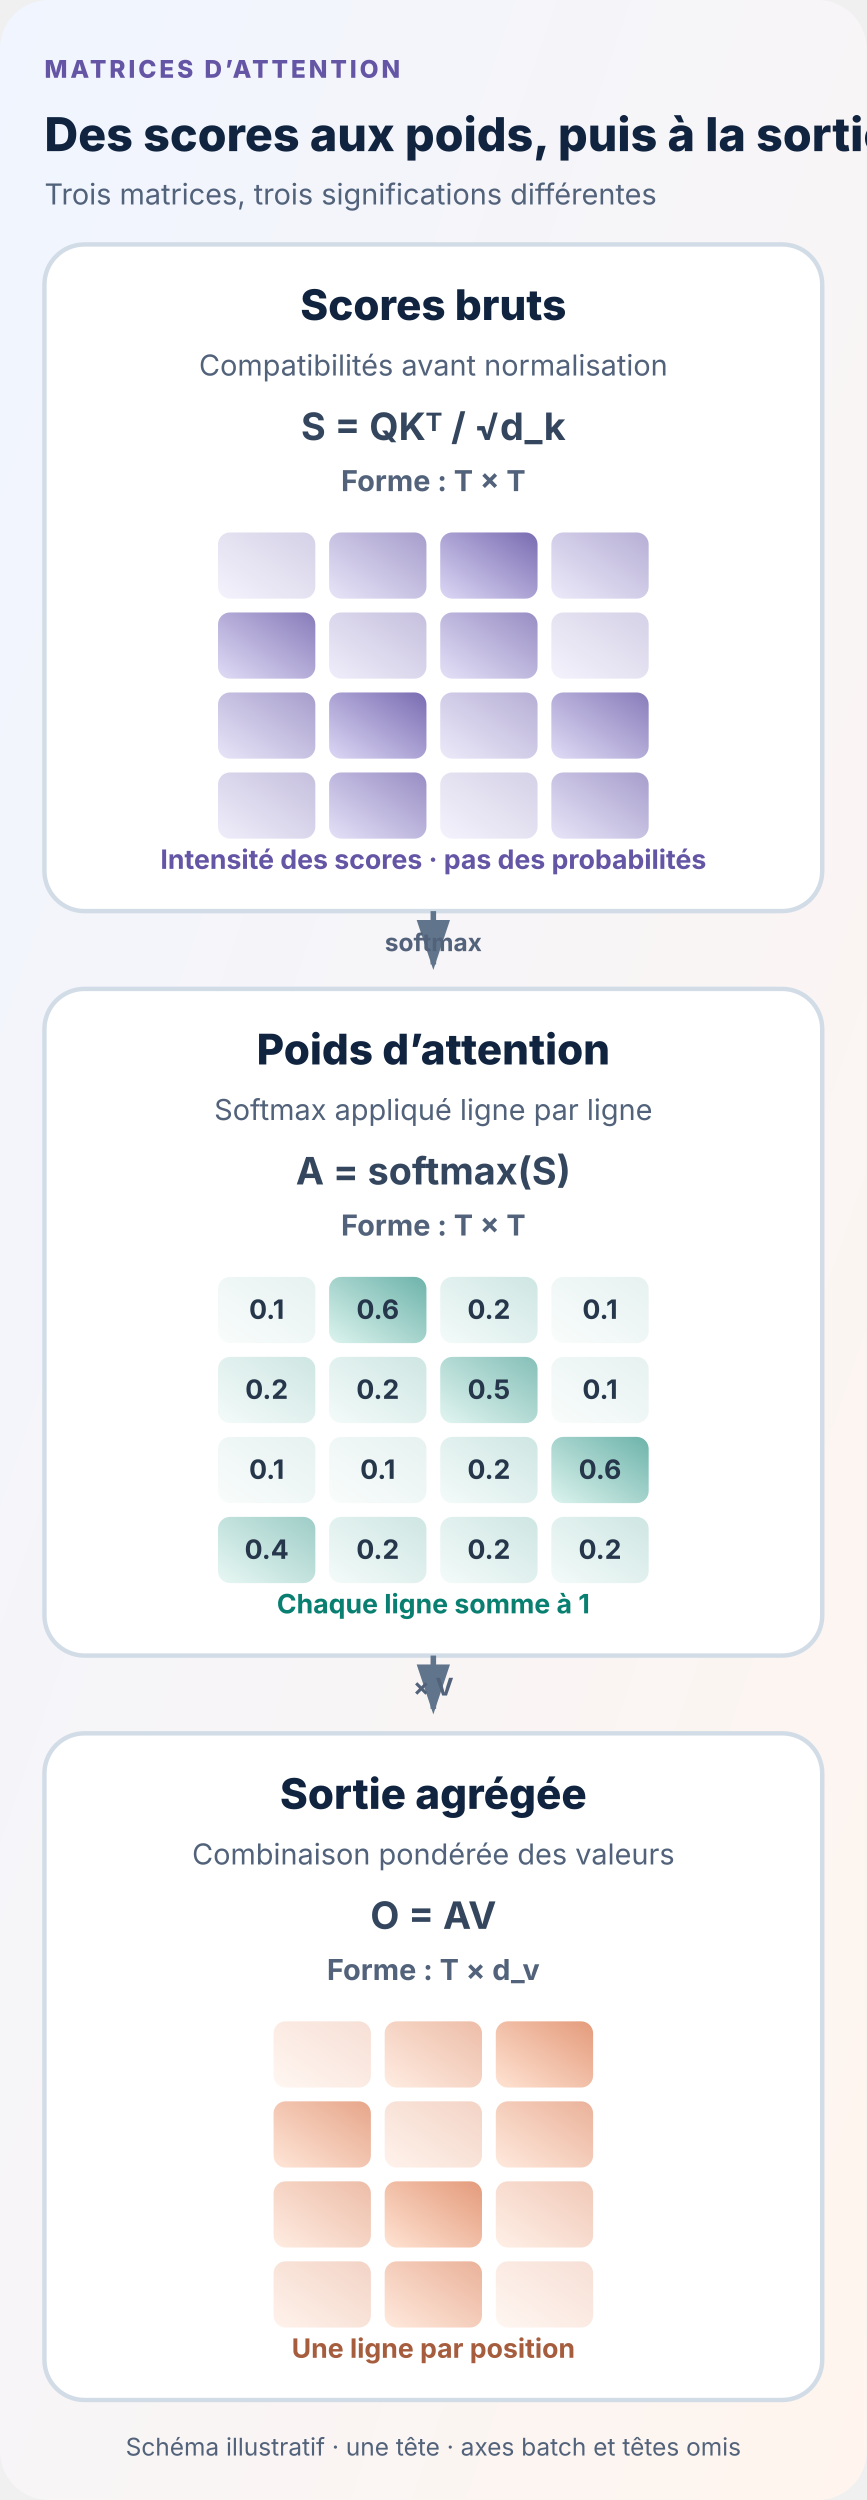
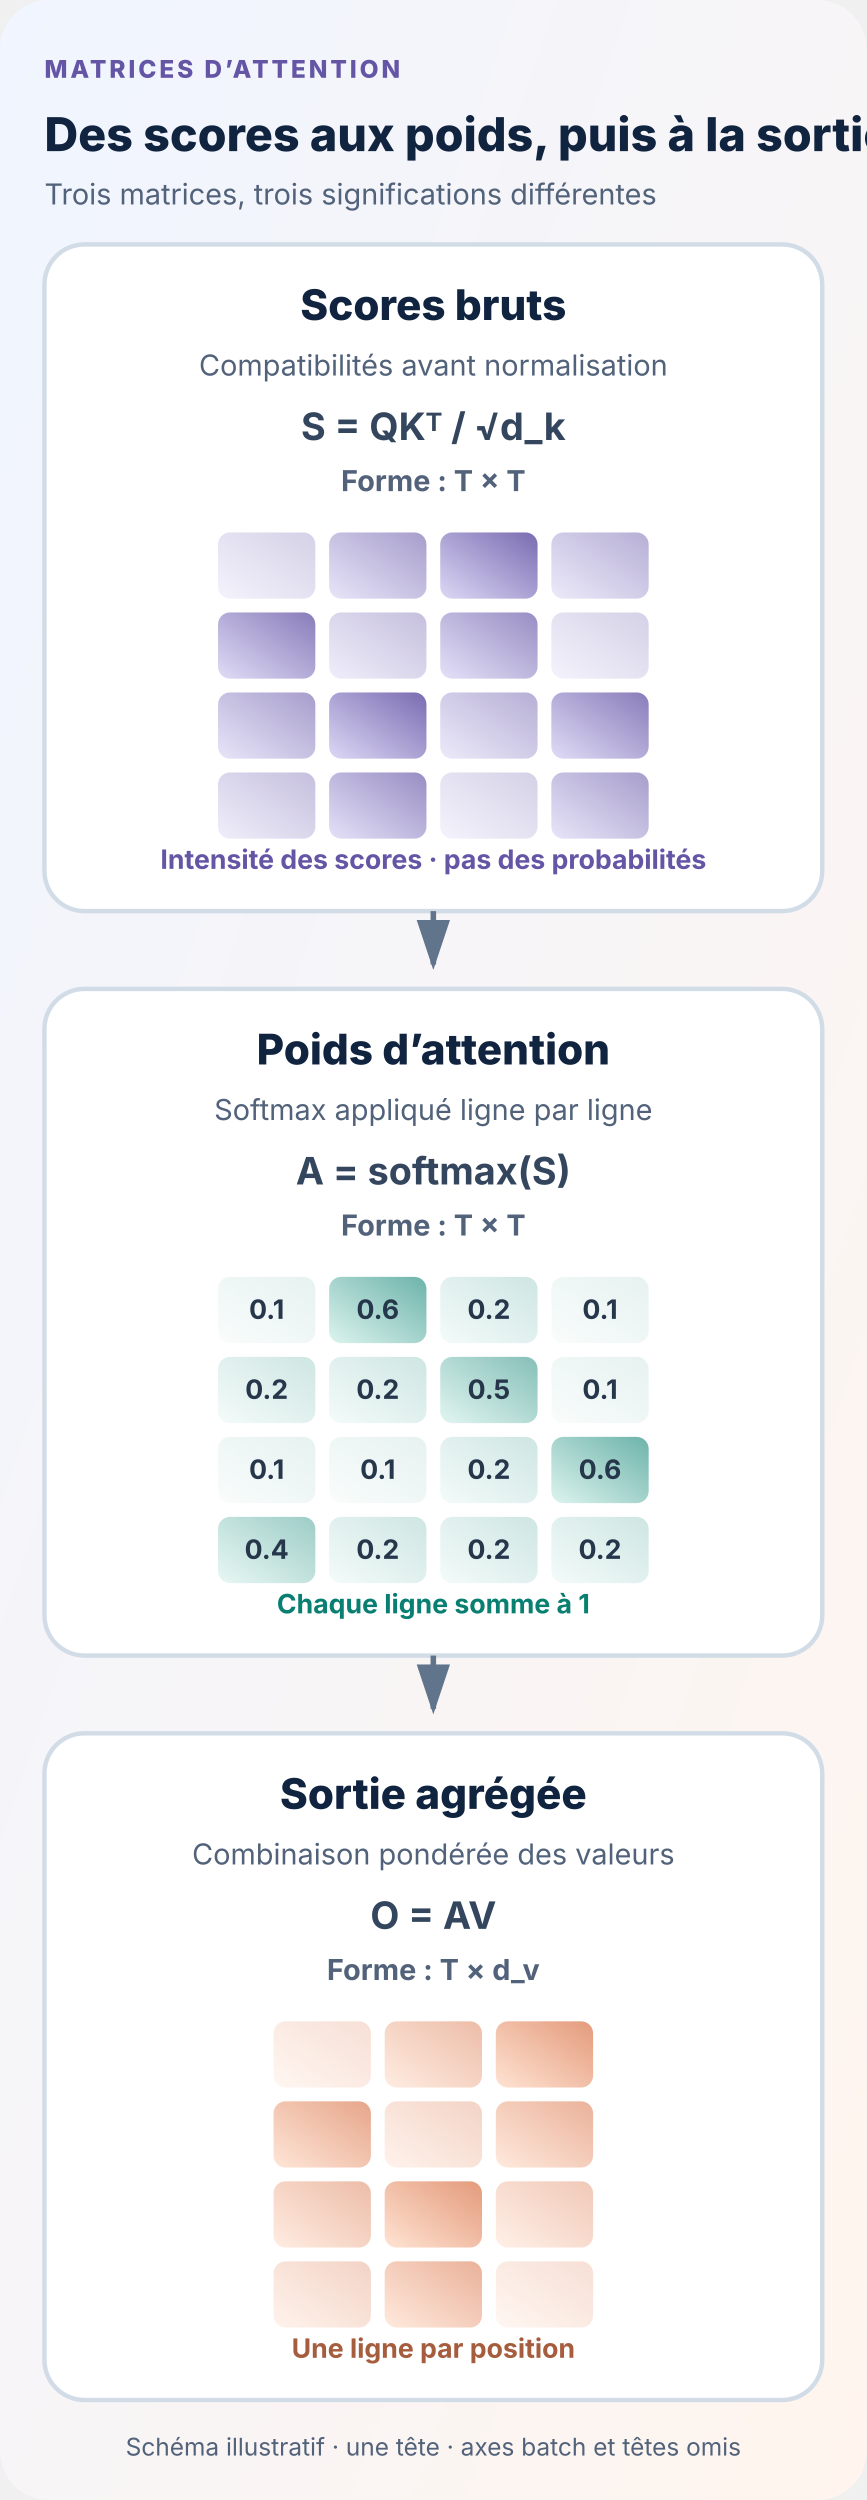
<svg xmlns="http://www.w3.org/2000/svg" viewBox="0 0 390 1125" role="img" aria-labelledby="title desc">
  <defs>
    <linearGradient id="bg" x1="0" y1="0" x2="1" y2="1">
      <stop stop-color="#f0f5ff" />
      <stop offset="1" stop-color="#fff5ee" />
    </linearGradient>
    <linearGradient id="score" x1="0" y1="1" x2="1" y2="0">
      <stop stop-color="#d9d4f5" />
      <stop offset="1" stop-color="#6555a5" />
    </linearGradient>
    <linearGradient id="weight" x1="0" y1="1" x2="1" y2="0">
      <stop stop-color="#c9eee5" />
      <stop offset="1" stop-color="#087f70" />
    </linearGradient>
    <linearGradient id="output" x1="0" y1="1" x2="1" y2="0">
      <stop stop-color="#ffe0ce" />
      <stop offset="1" stop-color="#df8b67" />
    </linearGradient>
    <marker id="arrow" markerWidth="10" markerHeight="10" refX="8" refY="3" orient="auto">
      <path d="M0 0 L0 6 L9 3z" fill="#60758b" />
    </marker>
  </defs>
  <rect width="390" height="1125" rx="22" fill="url(#bg)" />
  <text x="20" y="35" font-family="Inter,Arial,sans-serif" font-size="11" font-weight="800" letter-spacing="1.3" fill="#6555a5">MATRICES D’ATTENTION</text>
  <text x="20" y="68" font-family="Inter,Arial,sans-serif" font-size="21" font-weight="800" fill="#10233f">Des scores aux poids, puis à la sortie</text>
  <text x="20" y="92" font-family="Inter,Arial,sans-serif" font-size="13" fill="#51627a">Trois matrices, trois significations différentes</text>
  <rect x="20" y="110" width="350" height="300" rx="18" fill="#fff" stroke="#d2dce7" stroke-width="2" />
  <text x="195" y="144" text-anchor="middle" font-family="Inter,Arial,sans-serif" font-size="19" font-weight="800" fill="#10233f">Scores bruts</text>
  <text x="195" y="169" text-anchor="middle" font-family="Inter,Arial,sans-serif" font-size="13" fill="#51627a">Compatibilités avant normalisation</text>
  <text x="195" y="198" text-anchor="middle" font-family="Inter,Arial,sans-serif" font-size="17" font-weight="750" fill="#34465e">S = QKᵀ / √d_k</text>
  <text x="195" y="221" text-anchor="middle" font-family="Inter,Arial,sans-serif" font-size="13" font-weight="700" fill="#51627a">Forme : T × T</text>
  <g transform="translate(97.5 239)">
    <rect x="0" y="0" width="45" height="31" rx="6" fill="url(#score)" fill-opacity="0.28" stroke="#ffffff" stroke-width="1.2" />
    <rect x="50" y="0" width="45" height="31" rx="6" fill="url(#score)" fill-opacity="0.58" stroke="#ffffff" stroke-width="1.2" />
    <rect x="100" y="0" width="45" height="31" rx="6" fill="url(#score)" fill-opacity="0.88" stroke="#ffffff" stroke-width="1.2" />
    <rect x="150" y="0" width="45" height="31" rx="6" fill="url(#score)" fill-opacity="0.48" stroke="#ffffff" stroke-width="1.2" />
    <rect x="0" y="36" width="45" height="31" rx="6" fill="url(#score)" fill-opacity="0.78" stroke="#ffffff" stroke-width="1.2" />
    <rect x="50" y="36" width="45" height="31" rx="6" fill="url(#score)" fill-opacity="0.38" stroke="#ffffff" stroke-width="1.2" />
    <rect x="100" y="36" width="45" height="31" rx="6" fill="url(#score)" fill-opacity="0.68" stroke="#ffffff" stroke-width="1.2" />
    <rect x="150" y="36" width="45" height="31" rx="6" fill="url(#score)" fill-opacity="0.28" stroke="#ffffff" stroke-width="1.2" />
    <rect x="0" y="72" width="45" height="31" rx="6" fill="url(#score)" fill-opacity="0.58" stroke="#ffffff" stroke-width="1.2" />
    <rect x="50" y="72" width="45" height="31" rx="6" fill="url(#score)" fill-opacity="0.88" stroke="#ffffff" stroke-width="1.2" />
    <rect x="100" y="72" width="45" height="31" rx="6" fill="url(#score)" fill-opacity="0.48" stroke="#ffffff" stroke-width="1.2" />
    <rect x="150" y="72" width="45" height="31" rx="6" fill="url(#score)" fill-opacity="0.78" stroke="#ffffff" stroke-width="1.2" />
    <rect x="0" y="108" width="45" height="31" rx="6" fill="url(#score)" fill-opacity="0.38" stroke="#ffffff" stroke-width="1.2" />
    <rect x="50" y="108" width="45" height="31" rx="6" fill="url(#score)" fill-opacity="0.68" stroke="#ffffff" stroke-width="1.2" />
    <rect x="100" y="108" width="45" height="31" rx="6" fill="url(#score)" fill-opacity="0.28" stroke="#ffffff" stroke-width="1.2" />
    <rect x="150" y="108" width="45" height="31" rx="6" fill="url(#score)" fill-opacity="0.58" stroke="#ffffff" stroke-width="1.2" />
  </g>
  <text x="195" y="391" text-anchor="middle" font-family="Inter,Arial,sans-serif" font-size="12" font-weight="700" fill="#6555a5">Intensité des scores · pas des probabilités</text>
  <path d="M195 410 V434" stroke="#60758b" stroke-width="2.5" marker-end="url(#arrow)" />
-   <text x="195" y="428" text-anchor="middle" font-family="Inter,Arial,sans-serif" font-size="11" font-weight="700" fill="#51627a">softmax</text>
  <rect x="20" y="445" width="350" height="300" rx="18" fill="#fff" stroke="#d2dce7" stroke-width="2" />
  <text x="195" y="479" text-anchor="middle" font-family="Inter,Arial,sans-serif" font-size="19" font-weight="800" fill="#10233f">Poids d’attention</text>
  <text x="195" y="504" text-anchor="middle" font-family="Inter,Arial,sans-serif" font-size="13" fill="#51627a">Softmax appliqué ligne par ligne</text>
  <text x="195" y="533" text-anchor="middle" font-family="Inter,Arial,sans-serif" font-size="17" font-weight="750" fill="#34465e">A = softmax(S)</text>
  <text x="195" y="556" text-anchor="middle" font-family="Inter,Arial,sans-serif" font-size="13" font-weight="700" fill="#51627a">Forme : T × T</text>
  <g transform="translate(97.5 574)">
    <rect x="0" y="0" width="45" height="31" rx="6" fill="url(#weight)" fill-opacity="0.1" stroke="#ffffff" stroke-width="1.2" />
    <text x="22.5" y="19.5" text-anchor="middle" font-family="Inter,Arial,sans-serif" font-size="12" font-weight="700" fill="#26364b">0.1</text>
    <rect x="50" y="0" width="45" height="31" rx="6" fill="url(#weight)" fill-opacity="0.6" stroke="#ffffff" stroke-width="1.2" />
    <text x="72.5" y="19.5" text-anchor="middle" font-family="Inter,Arial,sans-serif" font-size="12" font-weight="700" fill="#26364b">0.6</text>
    <rect x="100" y="0" width="45" height="31" rx="6" fill="url(#weight)" fill-opacity="0.2" stroke="#ffffff" stroke-width="1.2" />
    <text x="122.5" y="19.5" text-anchor="middle" font-family="Inter,Arial,sans-serif" font-size="12" font-weight="700" fill="#26364b">0.2</text>
    <rect x="150" y="0" width="45" height="31" rx="6" fill="url(#weight)" fill-opacity="0.1" stroke="#ffffff" stroke-width="1.2" />
    <text x="172.5" y="19.5" text-anchor="middle" font-family="Inter,Arial,sans-serif" font-size="12" font-weight="700" fill="#26364b">0.1</text>
    <rect x="0" y="36" width="45" height="31" rx="6" fill="url(#weight)" fill-opacity="0.2" stroke="#ffffff" stroke-width="1.2" />
    <text x="22.5" y="55.5" text-anchor="middle" font-family="Inter,Arial,sans-serif" font-size="12" font-weight="700" fill="#26364b">0.2</text>
    <rect x="50" y="36" width="45" height="31" rx="6" fill="url(#weight)" fill-opacity="0.2" stroke="#ffffff" stroke-width="1.2" />
    <text x="72.5" y="55.5" text-anchor="middle" font-family="Inter,Arial,sans-serif" font-size="12" font-weight="700" fill="#26364b">0.2</text>
    <rect x="100" y="36" width="45" height="31" rx="6" fill="url(#weight)" fill-opacity="0.5" stroke="#ffffff" stroke-width="1.2" />
    <text x="122.5" y="55.5" text-anchor="middle" font-family="Inter,Arial,sans-serif" font-size="12" font-weight="700" fill="#26364b">0.5</text>
    <rect x="150" y="36" width="45" height="31" rx="6" fill="url(#weight)" fill-opacity="0.1" stroke="#ffffff" stroke-width="1.2" />
    <text x="172.5" y="55.5" text-anchor="middle" font-family="Inter,Arial,sans-serif" font-size="12" font-weight="700" fill="#26364b">0.1</text>
    <rect x="0" y="72" width="45" height="31" rx="6" fill="url(#weight)" fill-opacity="0.1" stroke="#ffffff" stroke-width="1.2" />
    <text x="22.5" y="91.5" text-anchor="middle" font-family="Inter,Arial,sans-serif" font-size="12" font-weight="700" fill="#26364b">0.1</text>
    <rect x="50" y="72" width="45" height="31" rx="6" fill="url(#weight)" fill-opacity="0.1" stroke="#ffffff" stroke-width="1.2" />
    <text x="72.5" y="91.5" text-anchor="middle" font-family="Inter,Arial,sans-serif" font-size="12" font-weight="700" fill="#26364b">0.1</text>
    <rect x="100" y="72" width="45" height="31" rx="6" fill="url(#weight)" fill-opacity="0.2" stroke="#ffffff" stroke-width="1.2" />
    <text x="122.5" y="91.5" text-anchor="middle" font-family="Inter,Arial,sans-serif" font-size="12" font-weight="700" fill="#26364b">0.2</text>
    <rect x="150" y="72" width="45" height="31" rx="6" fill="url(#weight)" fill-opacity="0.6" stroke="#ffffff" stroke-width="1.2" />
    <text x="172.5" y="91.5" text-anchor="middle" font-family="Inter,Arial,sans-serif" font-size="12" font-weight="700" fill="#26364b">0.6</text>
    <rect x="0" y="108" width="45" height="31" rx="6" fill="url(#weight)" fill-opacity="0.4" stroke="#ffffff" stroke-width="1.2" />
    <text x="22.5" y="127.5" text-anchor="middle" font-family="Inter,Arial,sans-serif" font-size="12" font-weight="700" fill="#26364b">0.4</text>
    <rect x="50" y="108" width="45" height="31" rx="6" fill="url(#weight)" fill-opacity="0.2" stroke="#ffffff" stroke-width="1.2" />
    <text x="72.5" y="127.5" text-anchor="middle" font-family="Inter,Arial,sans-serif" font-size="12" font-weight="700" fill="#26364b">0.2</text>
    <rect x="100" y="108" width="45" height="31" rx="6" fill="url(#weight)" fill-opacity="0.2" stroke="#ffffff" stroke-width="1.2" />
    <text x="122.5" y="127.5" text-anchor="middle" font-family="Inter,Arial,sans-serif" font-size="12" font-weight="700" fill="#26364b">0.2</text>
    <rect x="150" y="108" width="45" height="31" rx="6" fill="url(#weight)" fill-opacity="0.2" stroke="#ffffff" stroke-width="1.2" />
    <text x="172.5" y="127.5" text-anchor="middle" font-family="Inter,Arial,sans-serif" font-size="12" font-weight="700" fill="#26364b">0.2</text>
  </g>
  <text x="195" y="726" text-anchor="middle" font-family="Inter,Arial,sans-serif" font-size="12" font-weight="700" fill="#087f70">Chaque ligne somme à 1</text>
  <path d="M195 745 V769" stroke="#60758b" stroke-width="2.5" marker-end="url(#arrow)" />
-   <text x="195" y="763" text-anchor="middle" font-family="Inter,Arial,sans-serif" font-size="11" font-weight="700" fill="#51627a">× V</text>
  <rect x="20" y="780" width="350" height="300" rx="18" fill="#fff" stroke="#d2dce7" stroke-width="2" />
  <text x="195" y="814" text-anchor="middle" font-family="Inter,Arial,sans-serif" font-size="19" font-weight="800" fill="#10233f">Sortie agrégée</text>
  <text x="195" y="839" text-anchor="middle" font-family="Inter,Arial,sans-serif" font-size="13" fill="#51627a">Combinaison pondérée des valeurs</text>
  <text x="195" y="868" text-anchor="middle" font-family="Inter,Arial,sans-serif" font-size="17" font-weight="750" fill="#34465e">O = AV</text>
  <text x="195" y="891" text-anchor="middle" font-family="Inter,Arial,sans-serif" font-size="13" font-weight="700" fill="#51627a">Forme : T × d_v</text>
  <g transform="translate(122.5 909)">
    <rect x="0" y="0" width="45" height="31" rx="6" fill="url(#output)" fill-opacity="0.28" stroke="#ffffff" stroke-width="1.2" />
    <rect x="50" y="0" width="45" height="31" rx="6" fill="url(#output)" fill-opacity="0.58" stroke="#ffffff" stroke-width="1.2" />
    <rect x="100" y="0" width="45" height="31" rx="6" fill="url(#output)" fill-opacity="0.88" stroke="#ffffff" stroke-width="1.2" />
    <rect x="0" y="36" width="45" height="31" rx="6" fill="url(#output)" fill-opacity="0.78" stroke="#ffffff" stroke-width="1.2" />
    <rect x="50" y="36" width="45" height="31" rx="6" fill="url(#output)" fill-opacity="0.38" stroke="#ffffff" stroke-width="1.2" />
    <rect x="100" y="36" width="45" height="31" rx="6" fill="url(#output)" fill-opacity="0.68" stroke="#ffffff" stroke-width="1.2" />
    <rect x="0" y="72" width="45" height="31" rx="6" fill="url(#output)" fill-opacity="0.58" stroke="#ffffff" stroke-width="1.2" />
    <rect x="50" y="72" width="45" height="31" rx="6" fill="url(#output)" fill-opacity="0.88" stroke="#ffffff" stroke-width="1.2" />
    <rect x="100" y="72" width="45" height="31" rx="6" fill="url(#output)" fill-opacity="0.48" stroke="#ffffff" stroke-width="1.2" />
    <rect x="0" y="108" width="45" height="31" rx="6" fill="url(#output)" fill-opacity="0.38" stroke="#ffffff" stroke-width="1.2" />
    <rect x="50" y="108" width="45" height="31" rx="6" fill="url(#output)" fill-opacity="0.68" stroke="#ffffff" stroke-width="1.2" />
    <rect x="100" y="108" width="45" height="31" rx="6" fill="url(#output)" fill-opacity="0.28" stroke="#ffffff" stroke-width="1.2" />
  </g>
  <text x="195" y="1061" text-anchor="middle" font-family="Inter,Arial,sans-serif" font-size="12" font-weight="700" fill="#a65d3e">Une ligne par position</text>
  <text x="195" y="1105" text-anchor="middle" font-family="Inter,Arial,sans-serif" font-size="11" fill="#51627a">Schéma illustratif · une tête · axes batch et têtes omis</text>
</svg>
